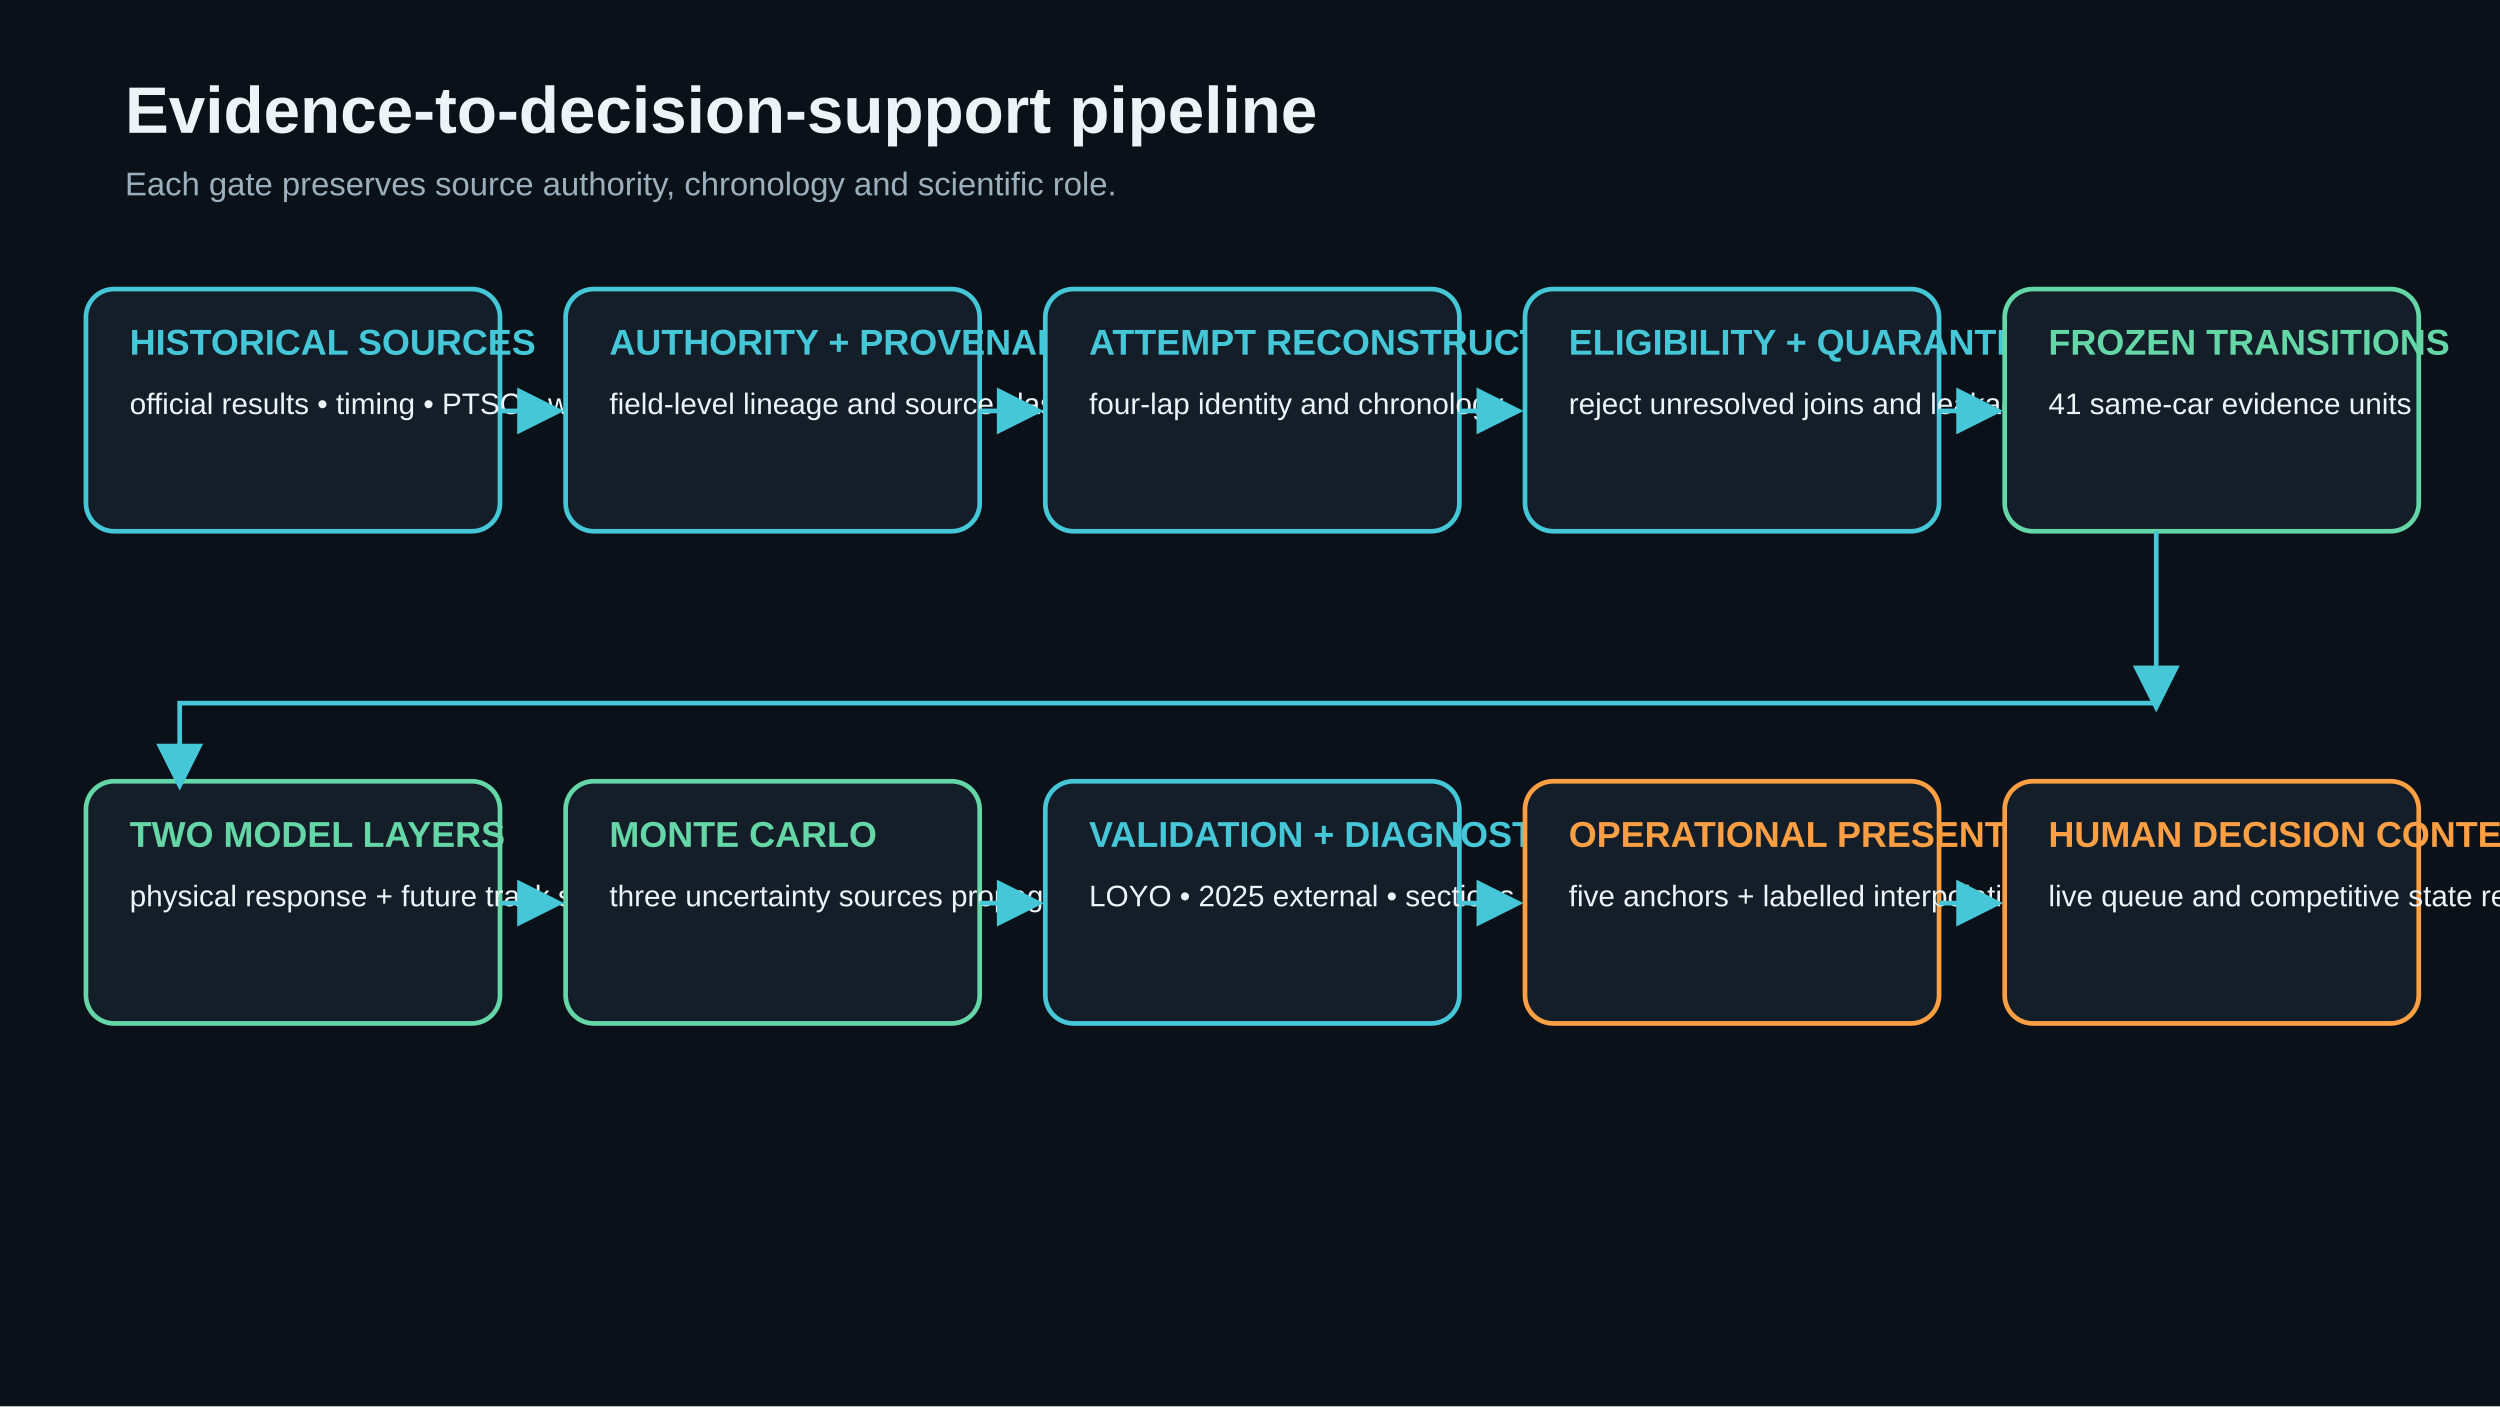
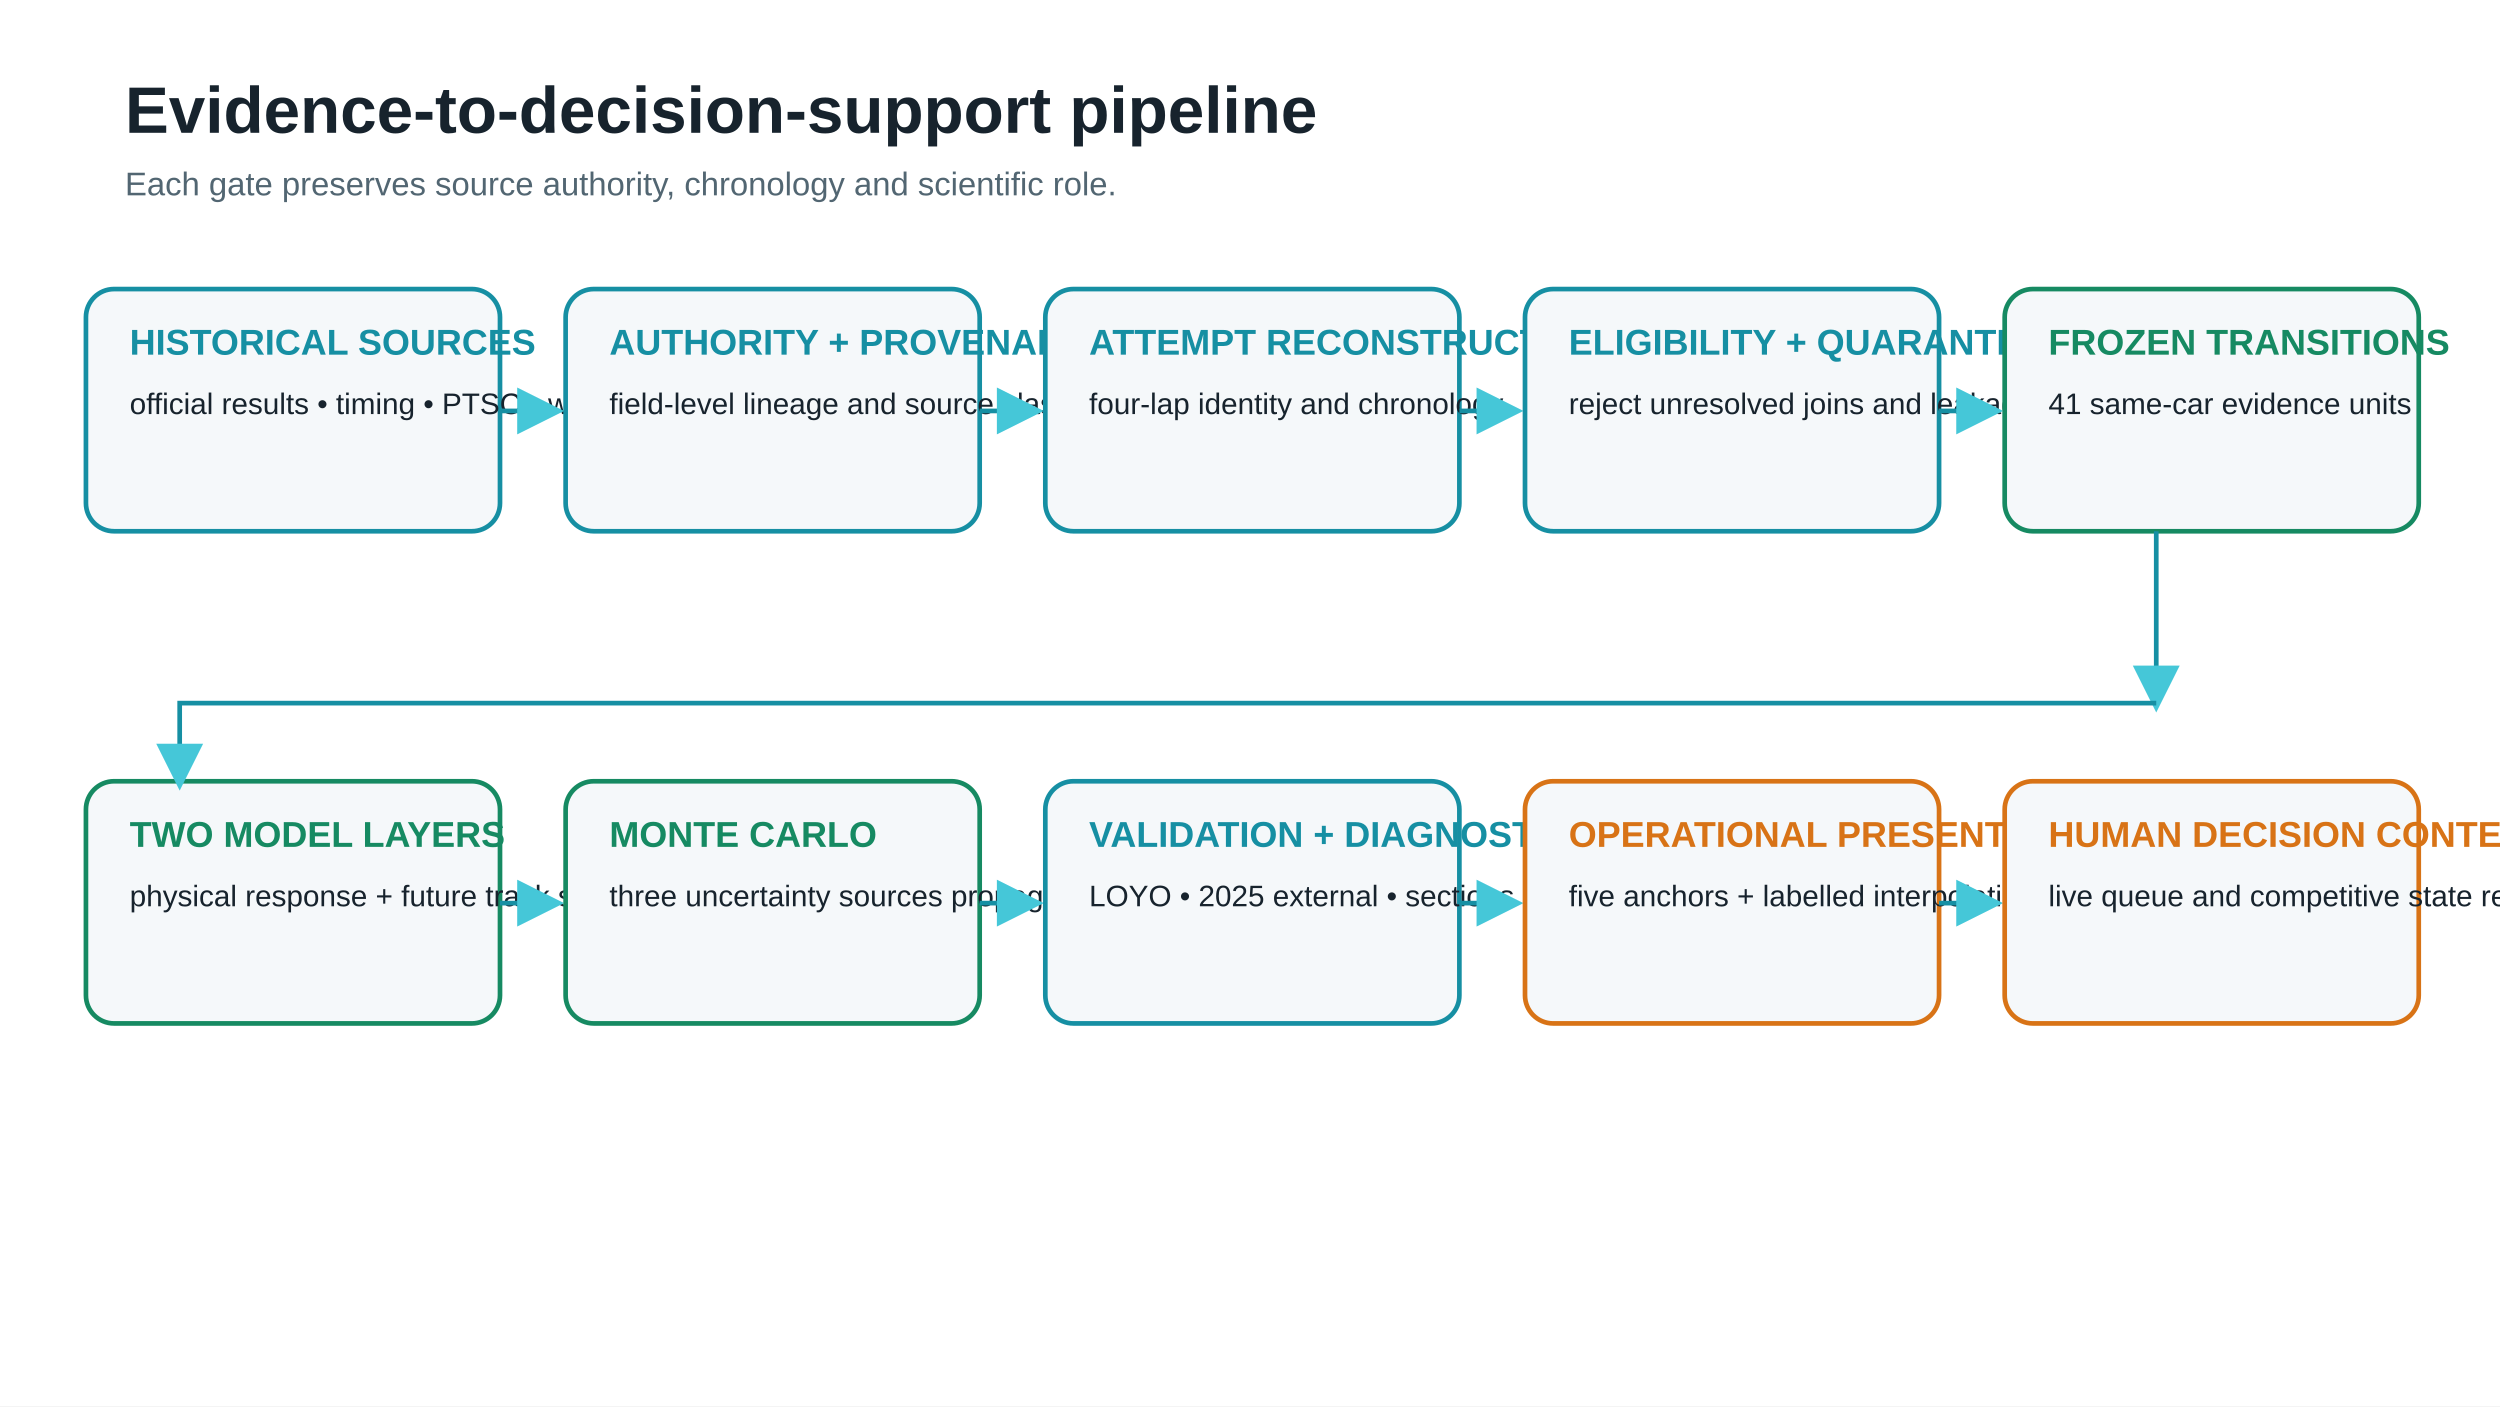
<svg xmlns="http://www.w3.org/2000/svg" width="1600" height="900" viewBox="0 0 1600 900">
  <defs>
    <marker id="a" markerWidth="10" markerHeight="10" refX="8" refY="5" orient="auto">
      <path d="M0,0 L10,5 L0,10 z" fill="#45c7d8" />
    </marker>
  </defs>
-   <rect width="1600" height="900" fill="#0b1118" />
-   <text x="80" y="85" fill="#edf4f7" font-family="Arial" font-size="42" font-weight="700">Evidence-to-decision-support pipeline</text>
-   <text x="80" y="125" fill="#9bb0bd" font-family="Arial" font-size="21">Each gate preserves source authority, chronology and scientific role.</text>
-   <rect x="55" y="185" width="265" height="155" rx="18" fill="#141e29" stroke="#45c7d8" stroke-width="3" />
-   <text x="83" y="227" fill="#45c7d8" font-family="Arial" font-size="23" font-weight="700">HISTORICAL SOURCES</text>
-   <text x="83" y="265" fill="#edf4f7" font-family="Arial" font-size="19">official results • timing • PTSC • weather</text>
-   <path d="M320 263 L355 263" stroke="#45c7d8" stroke-width="3" fill="none" marker-end="url(#a)" />
-   <rect x="362" y="185" width="265" height="155" rx="18" fill="#141e29" stroke="#45c7d8" stroke-width="3" />
-   <text x="390" y="227" fill="#45c7d8" font-family="Arial" font-size="23" font-weight="700">AUTHORITY + PROVENANCE</text>
-   <text x="390" y="265" fill="#edf4f7" font-family="Arial" font-size="19">field-level lineage and source class</text>
-   <path d="M627 263 L662 263" stroke="#45c7d8" stroke-width="3" fill="none" marker-end="url(#a)" />
-   <rect x="669" y="185" width="265" height="155" rx="18" fill="#141e29" stroke="#45c7d8" stroke-width="3" />
-   <text x="697" y="227" fill="#45c7d8" font-family="Arial" font-size="23" font-weight="700">ATTEMPT RECONSTRUCTION</text>
-   <text x="697" y="265" fill="#edf4f7" font-family="Arial" font-size="19">four-lap identity and chronology</text>
-   <path d="M934 263 L969 263" stroke="#45c7d8" stroke-width="3" fill="none" marker-end="url(#a)" />
-   <rect x="976" y="185" width="265" height="155" rx="18" fill="#141e29" stroke="#45c7d8" stroke-width="3" />
-   <text x="1004" y="227" fill="#45c7d8" font-family="Arial" font-size="23" font-weight="700">ELIGIBILITY + QUARANTINE</text>
-   <text x="1004" y="265" fill="#edf4f7" font-family="Arial" font-size="19">reject unresolved joins and leakage</text>
-   <path d="M1241 263 L1276 263" stroke="#45c7d8" stroke-width="3" fill="none" marker-end="url(#a)" />
-   <rect x="1283" y="185" width="265" height="155" rx="18" fill="#141e29" stroke="#65d6a6" stroke-width="3" />
-   <text x="1311" y="227" fill="#65d6a6" font-family="Arial" font-size="23" font-weight="700">FROZEN TRANSITIONS</text>
-   <text x="1311" y="265" fill="#edf4f7" font-family="Arial" font-size="19">41 same-car evidence units</text>
-   <rect x="55" y="500" width="265" height="155" rx="18" fill="#141e29" stroke="#65d6a6" stroke-width="3" />
-   <text x="83" y="542" fill="#65d6a6" font-family="Arial" font-size="23" font-weight="700">TWO MODEL LAYERS</text>
-   <text x="83" y="580" fill="#edf4f7" font-family="Arial" font-size="19">physical response + future track state</text>
-   <path d="M320 578 L355 578" stroke="#45c7d8" stroke-width="3" fill="none" marker-end="url(#a)" />
-   <rect x="362" y="500" width="265" height="155" rx="18" fill="#141e29" stroke="#65d6a6" stroke-width="3" />
-   <text x="390" y="542" fill="#65d6a6" font-family="Arial" font-size="23" font-weight="700">MONTE CARLO</text>
-   <text x="390" y="580" fill="#edf4f7" font-family="Arial" font-size="19">three uncertainty sources propagated</text>
-   <path d="M627 578 L662 578" stroke="#45c7d8" stroke-width="3" fill="none" marker-end="url(#a)" />
-   <rect x="669" y="500" width="265" height="155" rx="18" fill="#141e29" stroke="#45c7d8" stroke-width="3" />
-   <text x="697" y="542" fill="#45c7d8" font-family="Arial" font-size="23" font-weight="700">VALIDATION + DIAGNOSTICS</text>
-   <text x="697" y="580" fill="#edf4f7" font-family="Arial" font-size="19">LOYO • 2025 external • sections • wind</text>
-   <path d="M934 578 L969 578" stroke="#45c7d8" stroke-width="3" fill="none" marker-end="url(#a)" />
-   <rect x="976" y="500" width="265" height="155" rx="18" fill="#141e29" stroke="#ff9f43" stroke-width="3" />
-   <text x="1004" y="542" fill="#ff9f43" font-family="Arial" font-size="23" font-weight="700">OPERATIONAL PRESENTATION</text>
-   <text x="1004" y="580" fill="#edf4f7" font-family="Arial" font-size="19">five anchors + labelled interpolation</text>
-   <path d="M1241 578 L1276 578" stroke="#45c7d8" stroke-width="3" fill="none" marker-end="url(#a)" />
-   <rect x="1283" y="500" width="265" height="155" rx="18" fill="#141e29" stroke="#ff9f43" stroke-width="3" />
-   <text x="1311" y="542" fill="#ff9f43" font-family="Arial" font-size="23" font-weight="700">HUMAN DECISION CONTEXT</text>
-   <text x="1311" y="580" fill="#edf4f7" font-family="Arial" font-size="19">live queue and competitive state remain external</text>
-   <path d="M1380 340 L1380 450" stroke="#45c7d8" stroke-width="3" fill="none" marker-end="url(#a)" />
-   <path d="M1380 450 L115 450 L115 500" stroke="#45c7d8" stroke-width="3" fill="none" marker-end="url(#a)" />
+   <rect width="1600" height="900" fill="#ffffff" />
+   <text x="80" y="85" fill="#17232d" font-family="Arial" font-size="42" font-weight="700">Evidence-to-decision-support pipeline</text>
+   <text x="80" y="125" fill="#526672" font-family="Arial" font-size="21">Each gate preserves source authority, chronology and scientific role.</text>
+   <rect x="55" y="185" width="265" height="155" rx="18" fill="#f5f8fa" stroke="#168fa3" stroke-width="3" />
+   <text x="83" y="227" fill="#168fa3" font-family="Arial" font-size="23" font-weight="700">HISTORICAL SOURCES</text>
+   <text x="83" y="265" fill="#17232d" font-family="Arial" font-size="19">official results • timing • PTSC • weather</text>
+   <path d="M320 263 L355 263" stroke="#168fa3" stroke-width="3" fill="none" marker-end="url(#a)" />
+   <rect x="362" y="185" width="265" height="155" rx="18" fill="#f5f8fa" stroke="#168fa3" stroke-width="3" />
+   <text x="390" y="227" fill="#168fa3" font-family="Arial" font-size="23" font-weight="700">AUTHORITY + PROVENANCE</text>
+   <text x="390" y="265" fill="#17232d" font-family="Arial" font-size="19">field-level lineage and source class</text>
+   <path d="M627 263 L662 263" stroke="#168fa3" stroke-width="3" fill="none" marker-end="url(#a)" />
+   <rect x="669" y="185" width="265" height="155" rx="18" fill="#f5f8fa" stroke="#168fa3" stroke-width="3" />
+   <text x="697" y="227" fill="#168fa3" font-family="Arial" font-size="23" font-weight="700">ATTEMPT RECONSTRUCTION</text>
+   <text x="697" y="265" fill="#17232d" font-family="Arial" font-size="19">four-lap identity and chronology</text>
+   <path d="M934 263 L969 263" stroke="#168fa3" stroke-width="3" fill="none" marker-end="url(#a)" />
+   <rect x="976" y="185" width="265" height="155" rx="18" fill="#f5f8fa" stroke="#168fa3" stroke-width="3" />
+   <text x="1004" y="227" fill="#168fa3" font-family="Arial" font-size="23" font-weight="700">ELIGIBILITY + QUARANTINE</text>
+   <text x="1004" y="265" fill="#17232d" font-family="Arial" font-size="19">reject unresolved joins and leakage</text>
+   <path d="M1241 263 L1276 263" stroke="#168fa3" stroke-width="3" fill="none" marker-end="url(#a)" />
+   <rect x="1283" y="185" width="265" height="155" rx="18" fill="#f5f8fa" stroke="#168a62" stroke-width="3" />
+   <text x="1311" y="227" fill="#168a62" font-family="Arial" font-size="23" font-weight="700">FROZEN TRANSITIONS</text>
+   <text x="1311" y="265" fill="#17232d" font-family="Arial" font-size="19">41 same-car evidence units</text>
+   <rect x="55" y="500" width="265" height="155" rx="18" fill="#f5f8fa" stroke="#168a62" stroke-width="3" />
+   <text x="83" y="542" fill="#168a62" font-family="Arial" font-size="23" font-weight="700">TWO MODEL LAYERS</text>
+   <text x="83" y="580" fill="#17232d" font-family="Arial" font-size="19">physical response + future track state</text>
+   <path d="M320 578 L355 578" stroke="#168fa3" stroke-width="3" fill="none" marker-end="url(#a)" />
+   <rect x="362" y="500" width="265" height="155" rx="18" fill="#f5f8fa" stroke="#168a62" stroke-width="3" />
+   <text x="390" y="542" fill="#168a62" font-family="Arial" font-size="23" font-weight="700">MONTE CARLO</text>
+   <text x="390" y="580" fill="#17232d" font-family="Arial" font-size="19">three uncertainty sources propagated</text>
+   <path d="M627 578 L662 578" stroke="#168fa3" stroke-width="3" fill="none" marker-end="url(#a)" />
+   <rect x="669" y="500" width="265" height="155" rx="18" fill="#f5f8fa" stroke="#168fa3" stroke-width="3" />
+   <text x="697" y="542" fill="#168fa3" font-family="Arial" font-size="23" font-weight="700">VALIDATION + DIAGNOSTICS</text>
+   <text x="697" y="580" fill="#17232d" font-family="Arial" font-size="19">LOYO • 2025 external • sections • wind</text>
+   <path d="M934 578 L969 578" stroke="#168fa3" stroke-width="3" fill="none" marker-end="url(#a)" />
+   <rect x="976" y="500" width="265" height="155" rx="18" fill="#f5f8fa" stroke="#d87316" stroke-width="3" />
+   <text x="1004" y="542" fill="#d87316" font-family="Arial" font-size="23" font-weight="700">OPERATIONAL PRESENTATION</text>
+   <text x="1004" y="580" fill="#17232d" font-family="Arial" font-size="19">five anchors + labelled interpolation</text>
+   <path d="M1241 578 L1276 578" stroke="#168fa3" stroke-width="3" fill="none" marker-end="url(#a)" />
+   <rect x="1283" y="500" width="265" height="155" rx="18" fill="#f5f8fa" stroke="#d87316" stroke-width="3" />
+   <text x="1311" y="542" fill="#d87316" font-family="Arial" font-size="23" font-weight="700">HUMAN DECISION CONTEXT</text>
+   <text x="1311" y="580" fill="#17232d" font-family="Arial" font-size="19">live queue and competitive state remain external</text>
+   <path d="M1380 340 L1380 450" stroke="#168fa3" stroke-width="3" fill="none" marker-end="url(#a)" />
+   <path d="M1380 450 L115 450 L115 500" stroke="#168fa3" stroke-width="3" fill="none" marker-end="url(#a)" />
</svg>
